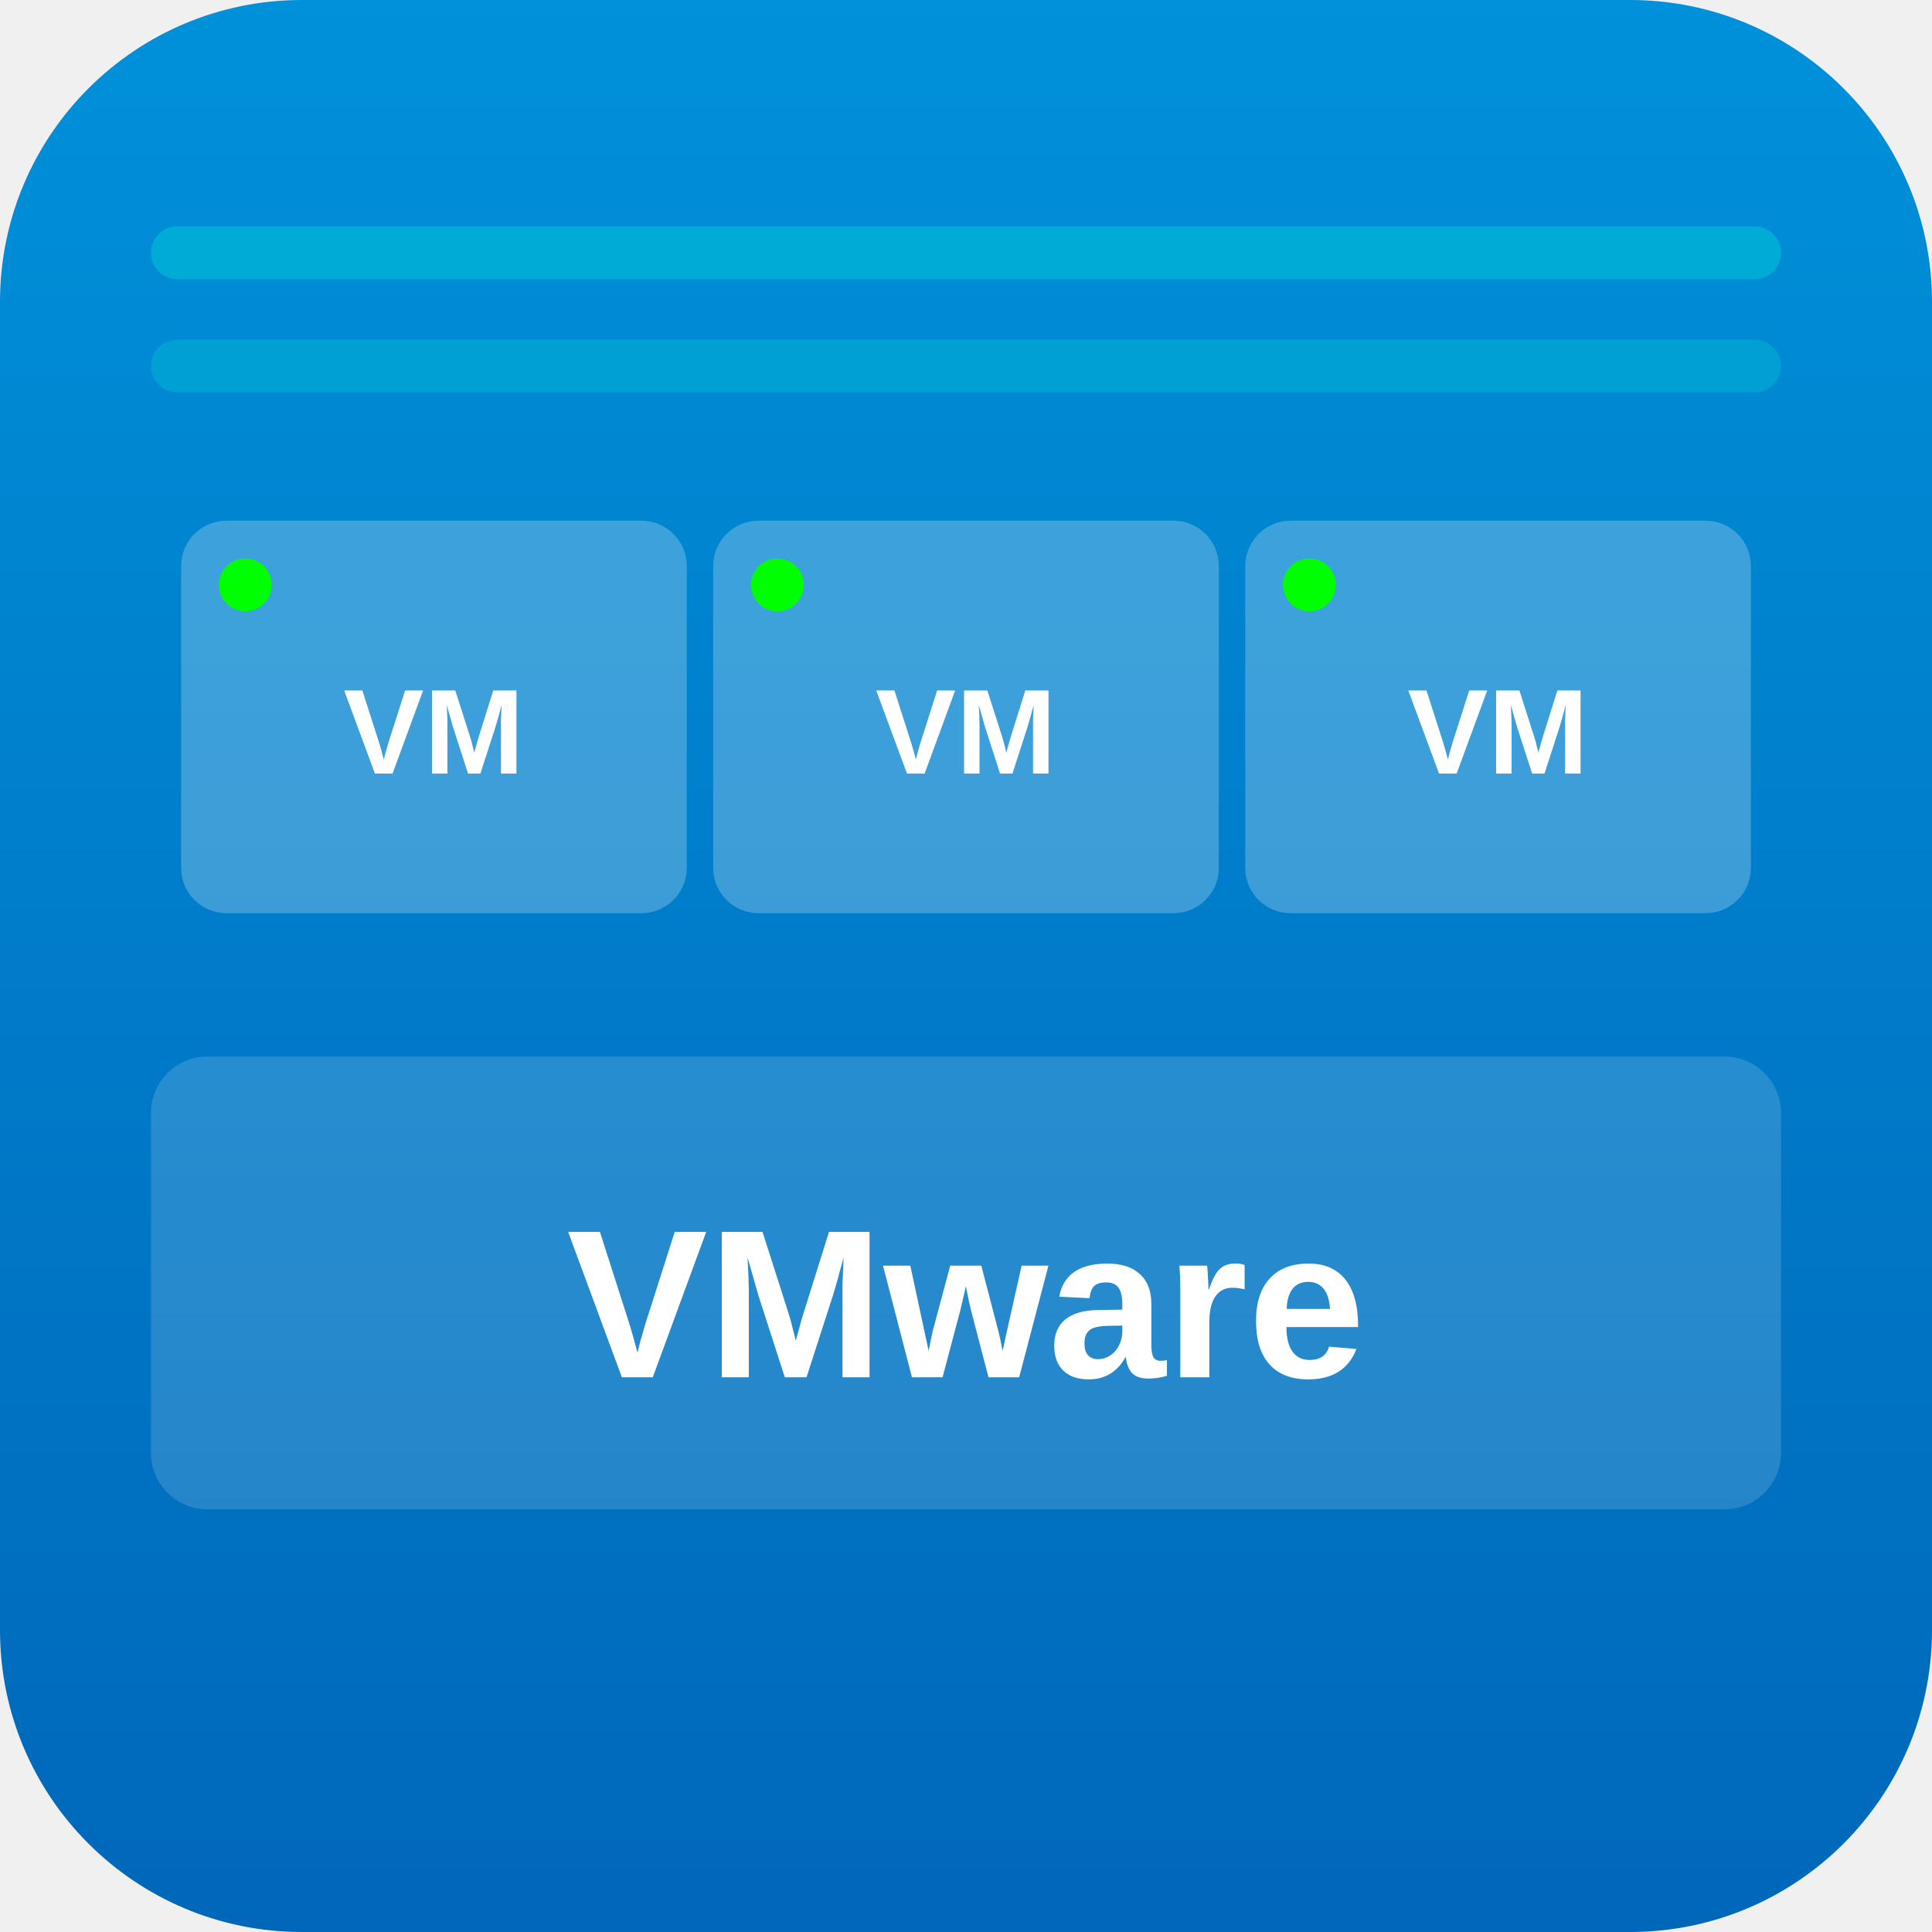
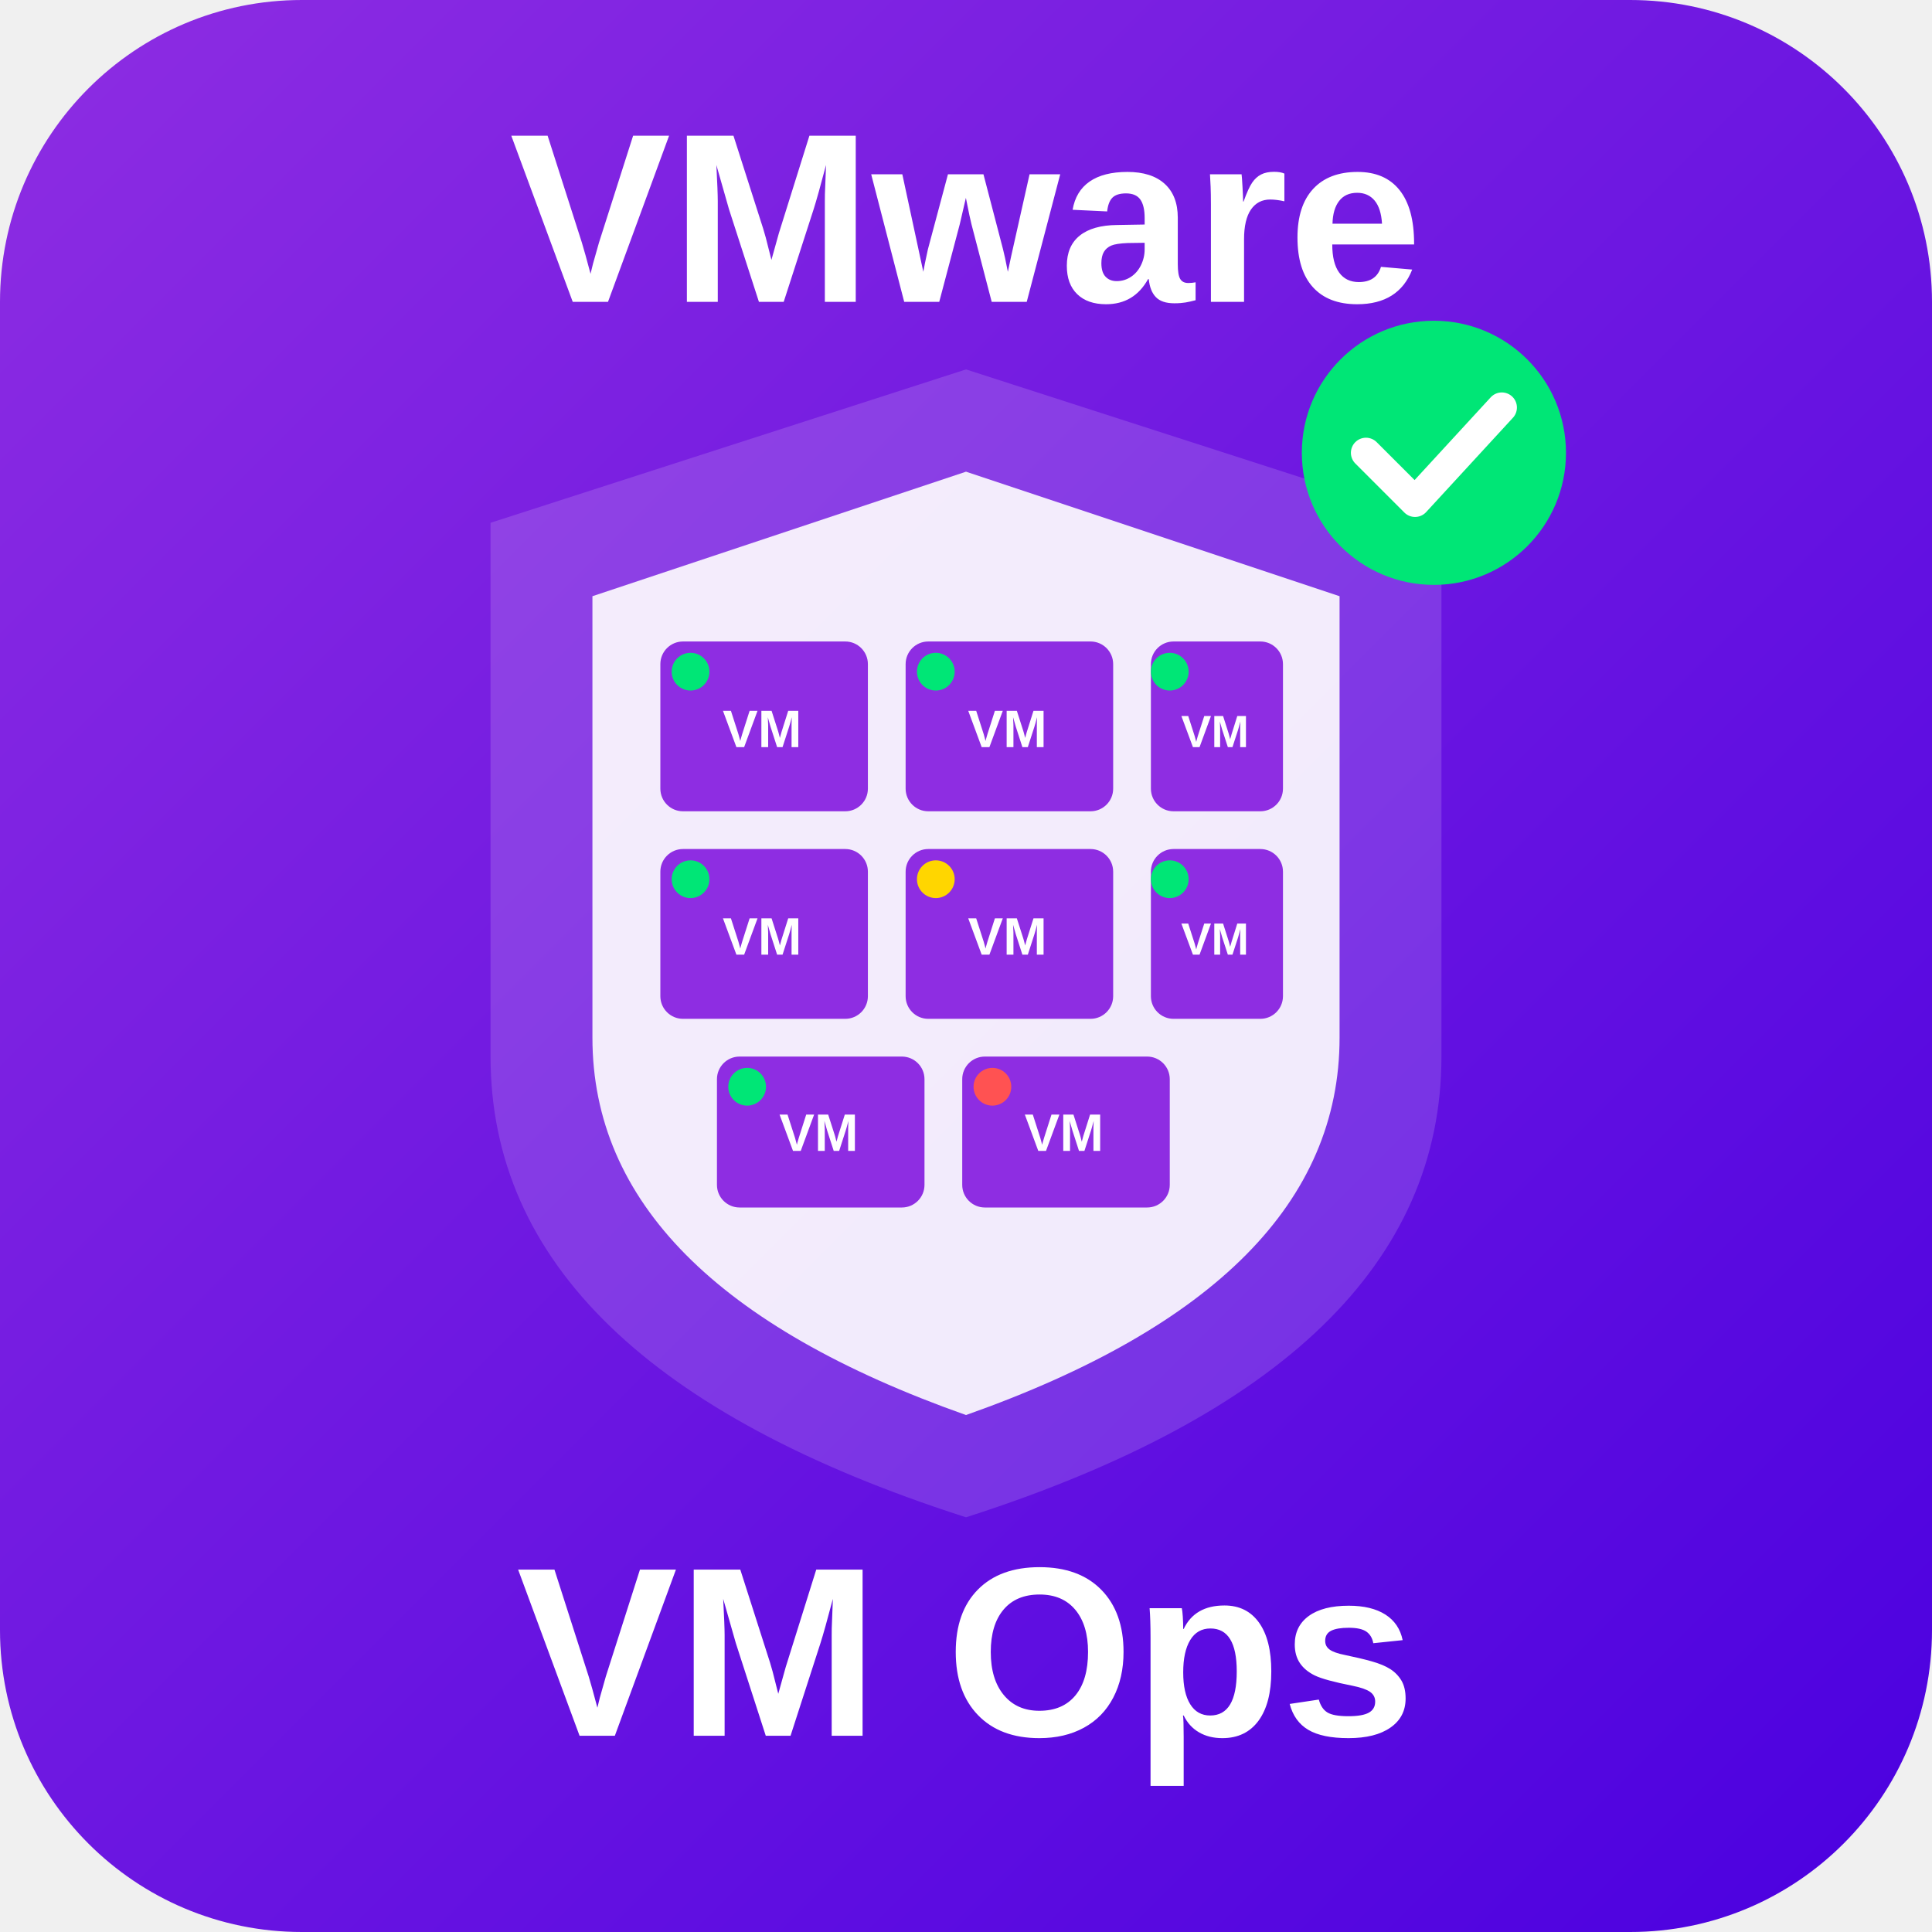
- <svg xmlns="http://www.w3.org/2000/svg" viewBox="0 0 512 512" width="512" height="512">
+ <svg xmlns="http://www.w3.org/2000/svg" viewBox="0 0 512 512">
  <defs>
-     <linearGradient id="blueGradient" x1="0%" y1="0%" x2="0%" y2="100%">
-       <stop offset="0%" style="stop-color:#0091DA;stop-opacity:1" />
-       <stop offset="100%" style="stop-color:#0067B9;stop-opacity:1" />
+     <linearGradient id="bg" x1="0%" y1="0%" x2="100%" y2="100%">
+       <stop offset="0%" style="stop-color:#8E2DE2;stop-opacity:1" />
+       <stop offset="100%" style="stop-color:#4A00E0;stop-opacity:1" />
    </linearGradient>
  </defs>
-   <rect width="512" height="512" rx="80" fill="url(#blueGradient)" />
-   <rect x="40" y="60" width="432" height="14" rx="7" fill="#00C1D5" opacity="0.6" />
-   <rect x="40" y="90" width="432" height="14" rx="7" fill="#00C1D5" opacity="0.4" />
-   <g opacity="0.95">
-     <rect x="50" y="140" width="130" height="100" rx="10" fill="#FFFFFF" opacity="0.25" stroke="#FFFFFF" stroke-width="4" />
-     <rect x="191" y="140" width="130" height="100" rx="10" fill="#FFFFFF" opacity="0.25" stroke="#FFFFFF" stroke-width="4" />
-     <rect x="332" y="140" width="130" height="100" rx="10" fill="#FFFFFF" opacity="0.25" stroke="#FFFFFF" stroke-width="4" />
+   <rect width="512" height="512" fill="url(#bg)" rx="80" />
+   <text x="256" y="80" font-family="Arial, sans-serif" font-size="64" font-weight="bold" fill="#FFFFFF" text-anchor="middle">VMware</text>
+   <path d="M256,100 L380,140 L380,280 Q380,360 256,400 Q132,360 132,280 L132,140 Z" fill="white" opacity="0.15" stroke="white" stroke-width="4" />
+   <path d="M256,125 L355,158 L355,275 Q355,340 256,375 Q157,340 157,275 L157,158 Z" fill="white" opacity="0.9" />
+   <g>
+     <rect x="175" y="170" width="55" height="45" rx="6" fill="#8E2DE2" />
+     <rect x="240" y="170" width="55" height="45" rx="6" fill="#8E2DE2" />
+     <rect x="305" y="170" width="35" height="45" rx="6" fill="#8E2DE2" />
+     <rect x="175" y="225" width="55" height="45" rx="6" fill="#8E2DE2" />
+     <rect x="240" y="225" width="55" height="45" rx="6" fill="#8E2DE2" />
+     <rect x="305" y="225" width="35" height="45" rx="6" fill="#8E2DE2" />
+     <rect x="190" y="280" width="55" height="40" rx="6" fill="#8E2DE2" />
+     <rect x="255" y="280" width="55" height="40" rx="6" fill="#8E2DE2" />
  </g>
-   <text x="115" y="205" font-family="-apple-system, BlinkMacSystemFont, 'Segoe UI', Arial, sans-serif" font-size="32" font-weight="700" fill="#FFFFFF" text-anchor="middle">VM</text>
-   <text x="256" y="205" font-family="-apple-system, BlinkMacSystemFont, 'Segoe UI', Arial, sans-serif" font-size="32" font-weight="700" fill="#FFFFFF" text-anchor="middle">VM</text>
-   <text x="397" y="205" font-family="-apple-system, BlinkMacSystemFont, 'Segoe UI', Arial, sans-serif" font-size="32" font-weight="700" fill="#FFFFFF" text-anchor="middle">VM</text>
-   <circle cx="65" cy="155" r="7" fill="#00FF00" />
-   <circle cx="206" cy="155" r="7" fill="#00FF00" />
-   <circle cx="347" cy="155" r="7" fill="#00FF00" />
-   <rect x="40" y="280" width="432" height="120" rx="15" fill="#FFFFFF" opacity="0.15" />
-   <text x="256" y="365" font-family="-apple-system, BlinkMacSystemFont, 'Segoe UI', Arial, sans-serif" font-size="56" font-weight="700" fill="#FFFFFF" text-anchor="middle">VMware</text>
+   <text x="202" y="198" font-family="Arial, sans-serif" font-size="14" font-weight="bold" fill="white" text-anchor="middle">VM</text>
+   <text x="267" y="198" font-family="Arial, sans-serif" font-size="14" font-weight="bold" fill="white" text-anchor="middle">VM</text>
+   <text x="322" y="198" font-family="Arial, sans-serif" font-size="12" font-weight="bold" fill="white" text-anchor="middle">VM</text>
+   <text x="202" y="253" font-family="Arial, sans-serif" font-size="14" font-weight="bold" fill="white" text-anchor="middle">VM</text>
+   <text x="267" y="253" font-family="Arial, sans-serif" font-size="14" font-weight="bold" fill="white" text-anchor="middle">VM</text>
+   <text x="322" y="253" font-family="Arial, sans-serif" font-size="12" font-weight="bold" fill="white" text-anchor="middle">VM</text>
+   <text x="217" y="305" font-family="Arial, sans-serif" font-size="14" font-weight="bold" fill="white" text-anchor="middle">VM</text>
+   <text x="282" y="305" font-family="Arial, sans-serif" font-size="14" font-weight="bold" fill="white" text-anchor="middle">VM</text>
+   <circle cx="183" cy="178" r="5" fill="#00E676" />
+   <circle cx="248" cy="178" r="5" fill="#00E676" />
+   <circle cx="310" cy="178" r="5" fill="#00E676" />
+   <circle cx="183" cy="233" r="5" fill="#00E676" />
+   <circle cx="248" cy="233" r="5" fill="#FFD600" />
+   <circle cx="310" cy="233" r="5" fill="#00E676" />
+   <circle cx="198" cy="288" r="5" fill="#00E676" />
+   <circle cx="263" cy="288" r="5" fill="#FF5252" />
+   <circle cx="380" cy="120" r="35" fill="#00E676" />
+   <polyline points="362,120 375,133 398,108" fill="none" stroke="white" stroke-width="8" stroke-linecap="round" stroke-linejoin="round" />
+   <text x="256" y="460" font-family="Arial, sans-serif" font-size="64" font-weight="bold" fill="white" text-anchor="middle">VM Ops</text>
</svg>
